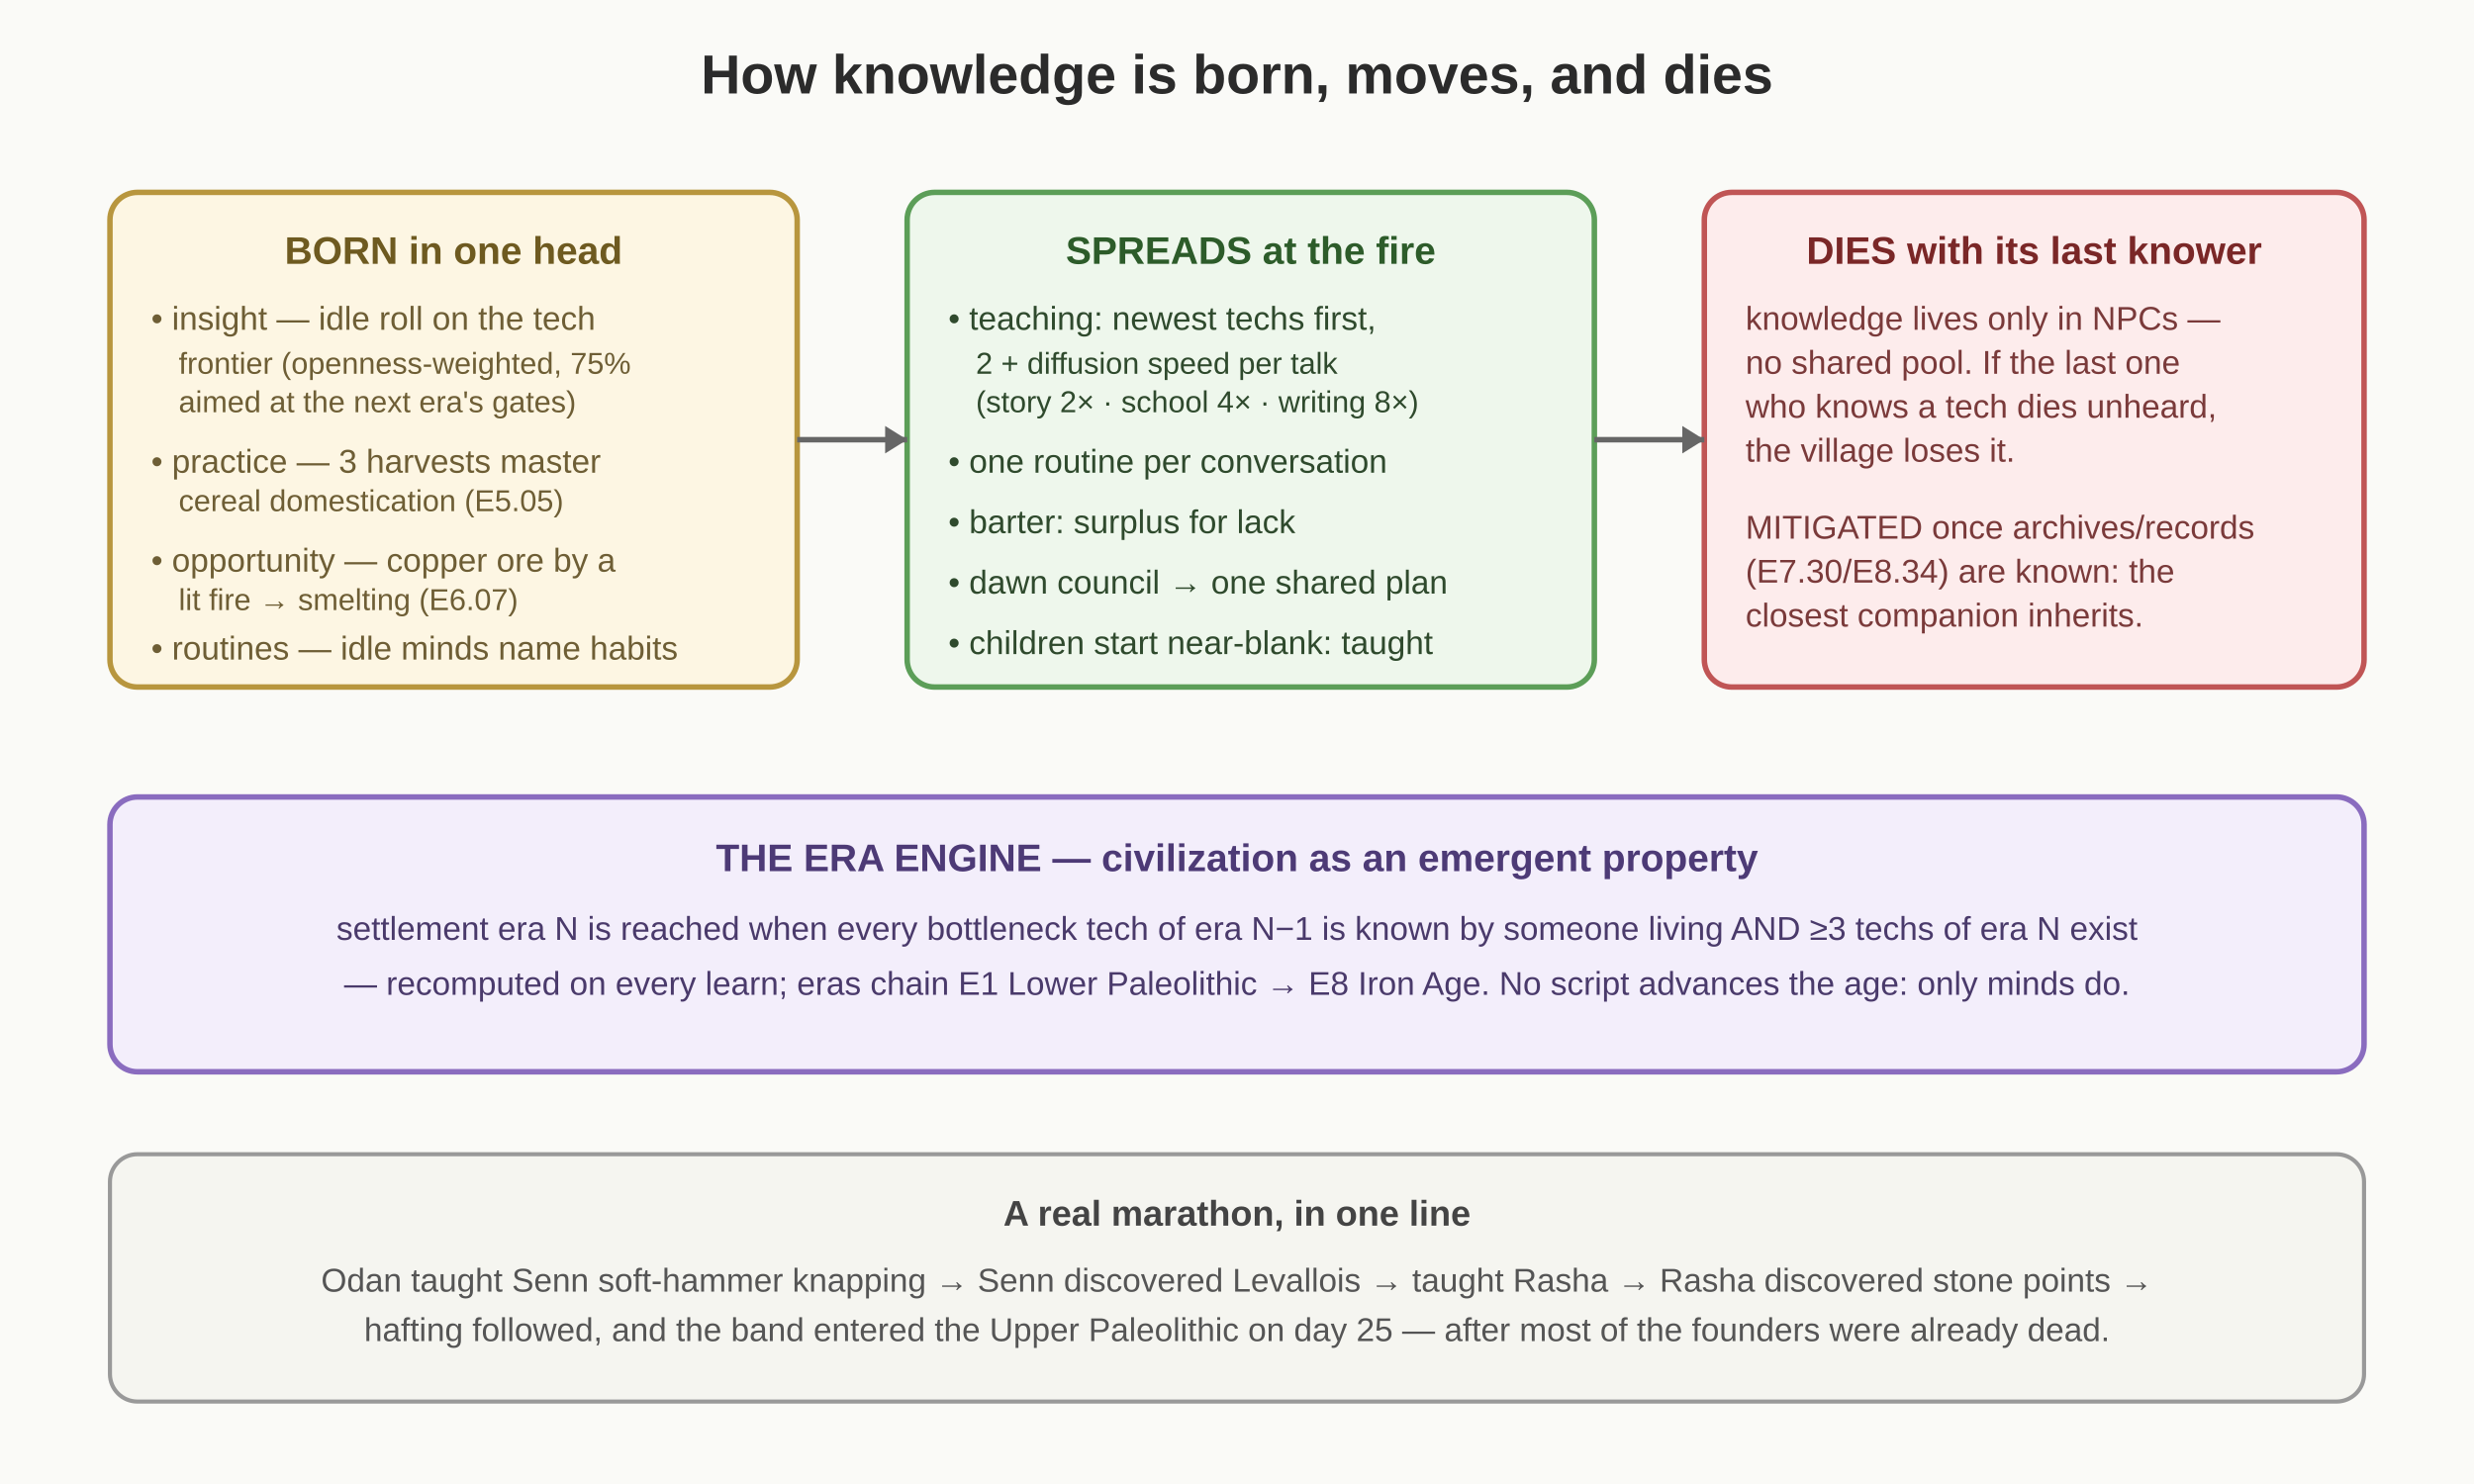
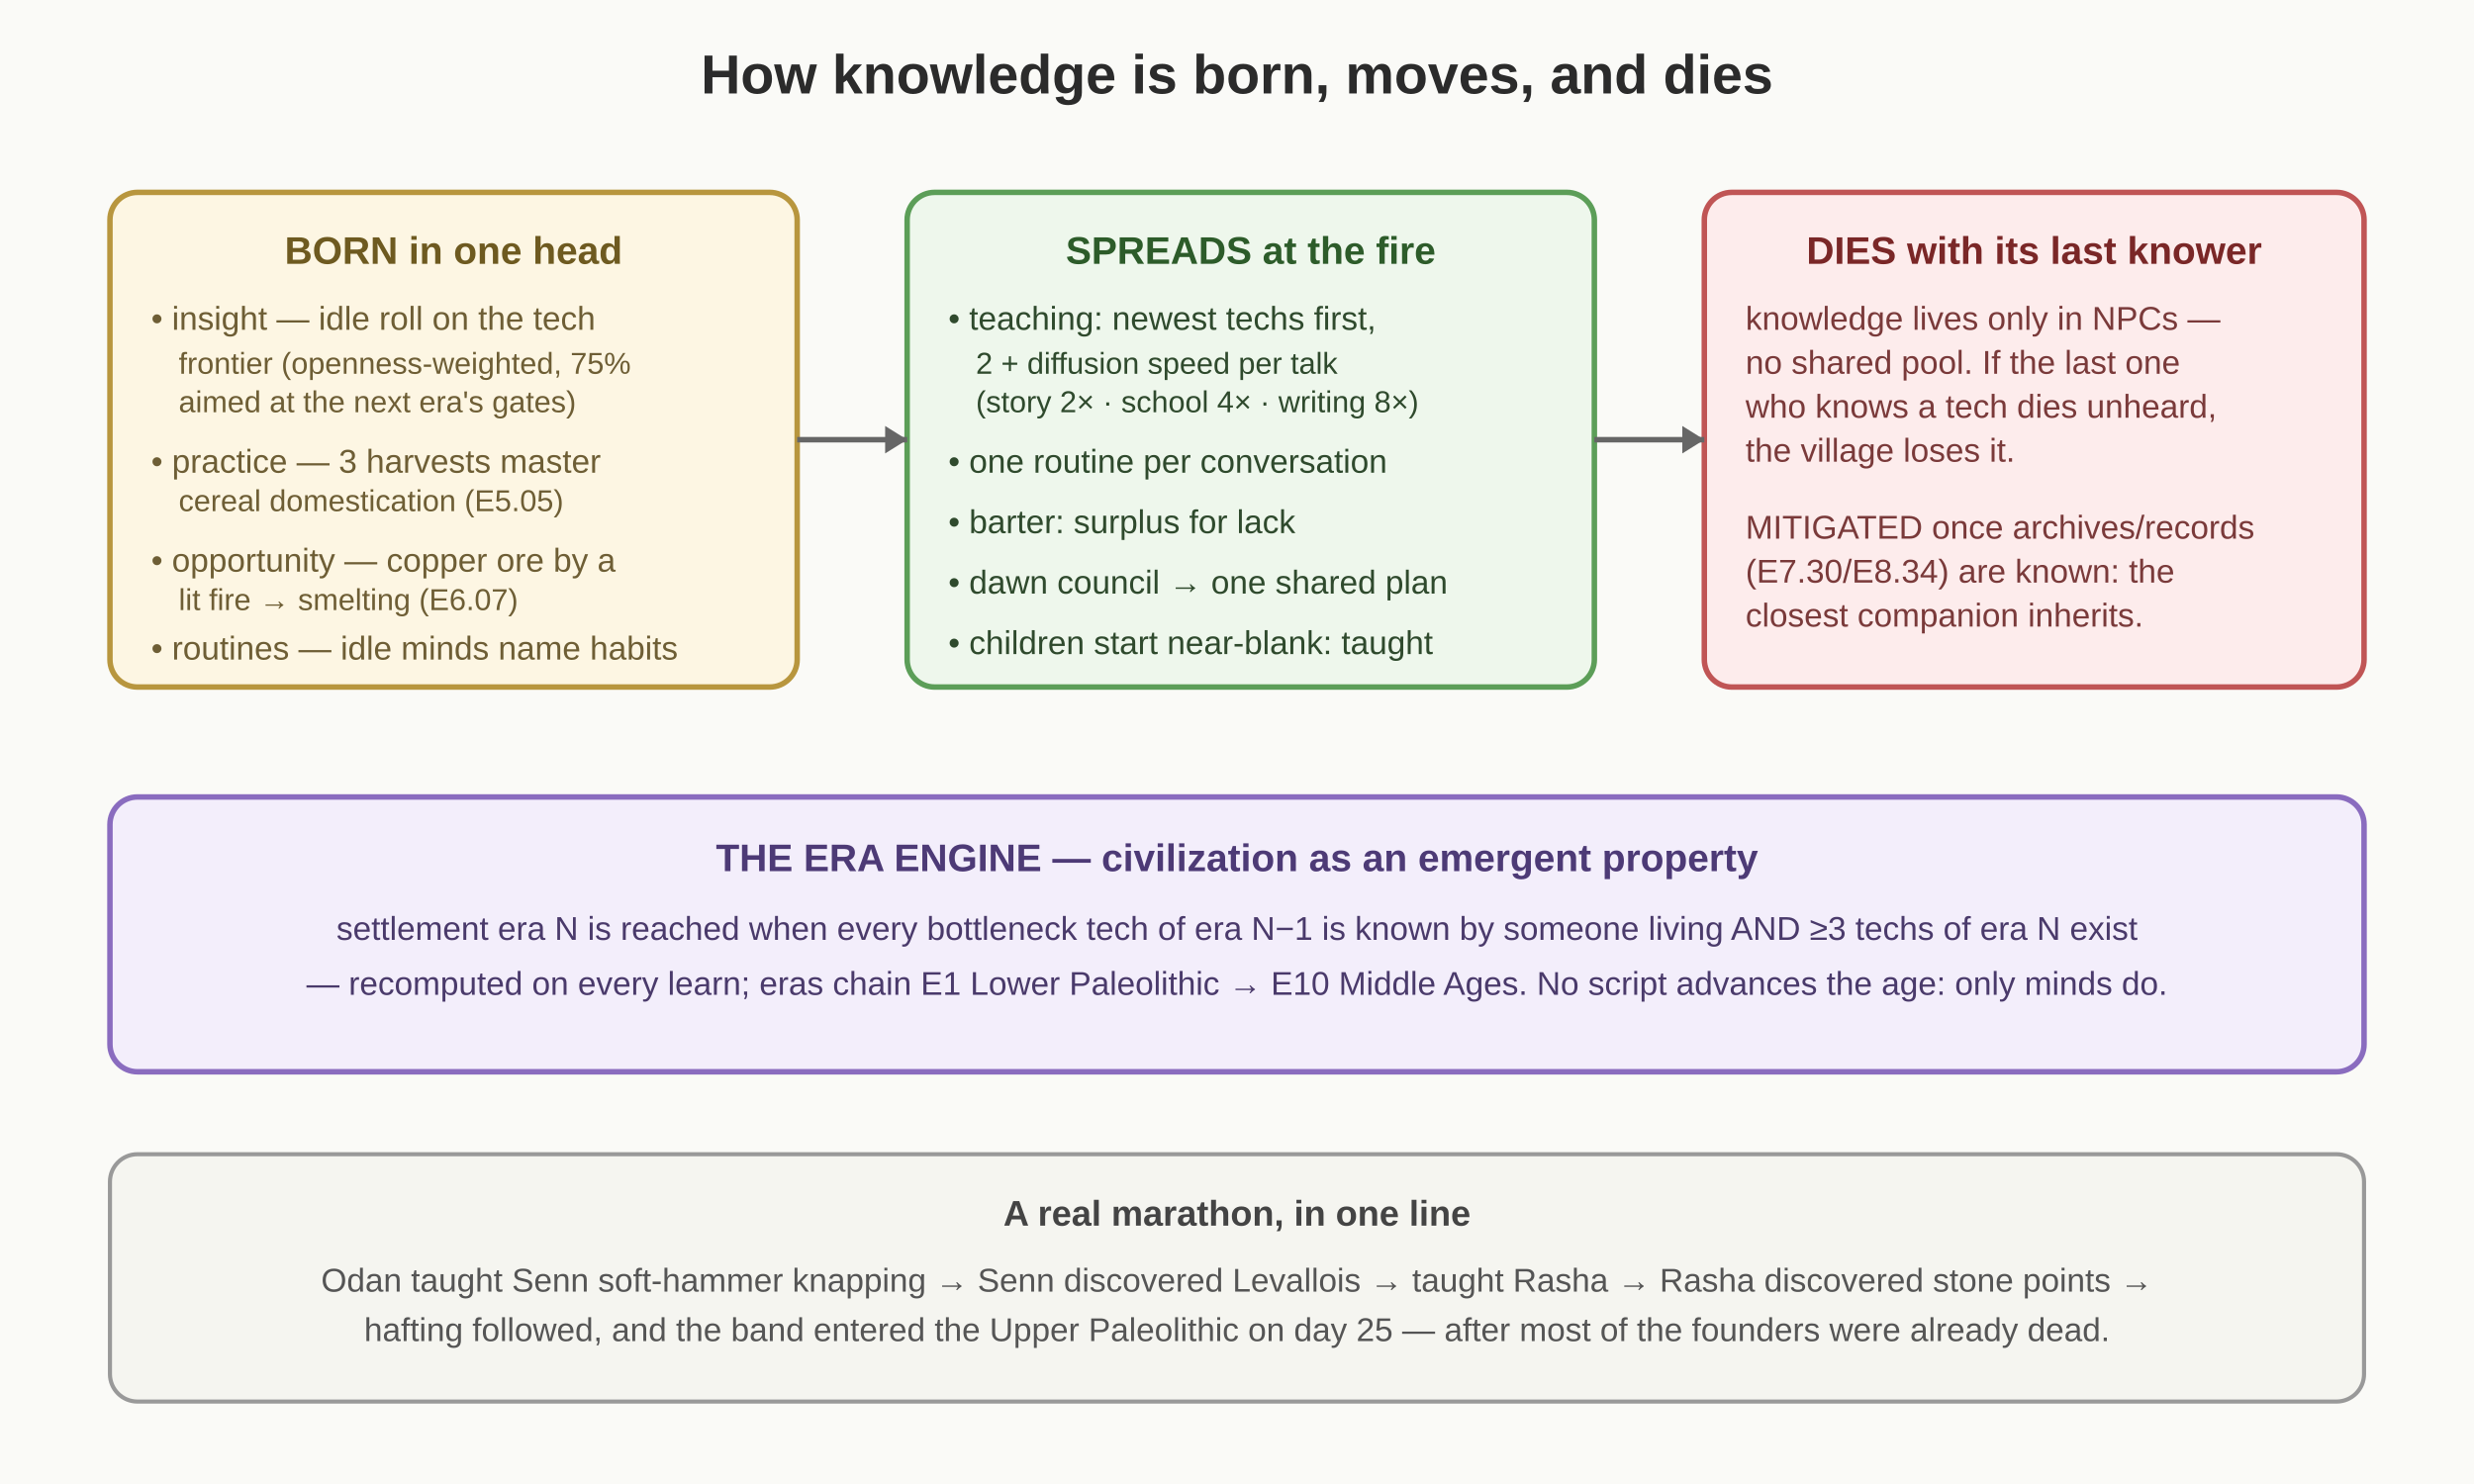
<svg xmlns="http://www.w3.org/2000/svg" viewBox="0 0 900 540" font-family="Segoe UI, Arial, sans-serif">
  <rect width="900" height="540" fill="#fafaf7" />
  <text x="450" y="34" text-anchor="middle" font-size="20" font-weight="700" fill="#2b2b2b">How knowledge is born, moves, and dies</text>
  <rect x="40" y="70" width="250" height="180" rx="10" fill="#fdf6e3" stroke="#b8963e" stroke-width="2" />
  <text x="165" y="96" text-anchor="middle" font-size="14" font-weight="700" fill="#6e5a20">BORN in one head</text>
  <g font-size="12" fill="#6e5e35">
    <text x="55" y="120">• insight — idle roll on the tech</text>
    <text x="65" y="136" font-size="11">frontier (openness-weighted, 75%</text>
    <text x="65" y="150" font-size="11">aimed at the next era's gates)</text>
    <text x="55" y="172">• practice — 3 harvests master</text>
    <text x="65" y="186" font-size="11">cereal domestication (E5.05)</text>
    <text x="55" y="208">• opportunity — copper ore by a</text>
    <text x="65" y="222" font-size="11">lit fire → smelting (E6.07)</text>
    <text x="55" y="240">• routines — idle minds name habits</text>
  </g>
  <rect x="330" y="70" width="250" height="180" rx="10" fill="#eef7ec" stroke="#5c9e58" stroke-width="2" />
  <text x="455" y="96" text-anchor="middle" font-size="14" font-weight="700" fill="#2d5c2a">SPREADS at the fire</text>
  <g font-size="12" fill="#2f4a2d">
    <text x="345" y="120">• teaching: newest techs first,</text>
    <text x="355" y="136" font-size="11">2 + diffusion speed per talk</text>
    <text x="355" y="150" font-size="11">(story 2× · school 4× · writing 8×)</text>
    <text x="345" y="172">• one routine per conversation</text>
    <text x="345" y="194">• barter: surplus for lack</text>
    <text x="345" y="216">• dawn council → one shared plan</text>
    <text x="345" y="238">• children start near-blank: taught</text>
  </g>
  <rect x="620" y="70" width="240" height="180" rx="10" fill="#fdecec" stroke="#c05555" stroke-width="2" />
  <text x="740" y="96" text-anchor="middle" font-size="14" font-weight="700" fill="#7a2727">DIES with its last knower</text>
  <g font-size="12" fill="#7a3a3a">
    <text x="635" y="120">knowledge lives only in NPCs —</text>
    <text x="635" y="136">no shared pool. If the last one</text>
    <text x="635" y="152">who knows a tech dies unheard,</text>
    <text x="635" y="168">the village loses it.</text>
    <text x="635" y="196">MITIGATED once archives/records</text>
    <text x="635" y="212">(E7.30/E8.34) are known: the</text>
    <text x="635" y="228">closest companion inherits.</text>
  </g>
  <g stroke="#666" stroke-width="2" fill="none">
    <line x1="290" y1="160" x2="330" y2="160" />
    <line x1="580" y1="160" x2="620" y2="160" />
  </g>
  <g fill="#666">
    <polygon points="330,160 322,155 322,165" />
    <polygon points="620,160 612,155 612,165" />
  </g>
  <rect x="40" y="290" width="820" height="100" rx="10" fill="#f3eefb" stroke="#8a6cbf" stroke-width="2" />
  <text x="450" y="317" text-anchor="middle" font-size="14" font-weight="700" fill="#4d3a76">THE ERA ENGINE — civilization as an emergent property</text>
  <g font-size="12" fill="#4a3a6b" text-anchor="middle">
    <text x="450" y="342">settlement era N is reached when every bottleneck tech of era N−1 is known by someone living AND ≥3 techs of era N exist</text>
-     <text x="450" y="362">— recomputed on every learn; eras chain E1 Lower Paleolithic → E8 Iron Age. No script advances the age: only minds do.</text>
+     <text x="450" y="362">— recomputed on every learn; eras chain E1 Lower Paleolithic → E10 Middle Ages. No script advances the age: only minds do.</text>
  </g>
  <rect x="40" y="420" width="820" height="90" rx="10" fill="#f5f5f0" stroke="#999" stroke-width="1.5" />
  <text x="450" y="446" text-anchor="middle" font-size="13" font-weight="700" fill="#444">A real marathon, in one line</text>
  <text x="450" y="470" text-anchor="middle" font-size="12" fill="#555">Odan taught Senn soft-hammer knapping → Senn discovered Levallois → taught Rasha → Rasha discovered stone points →</text>
  <text x="450" y="488" text-anchor="middle" font-size="12" fill="#555">hafting followed, and the band entered the Upper Paleolithic on day 25 — after most of the founders were already dead.</text>
</svg>
